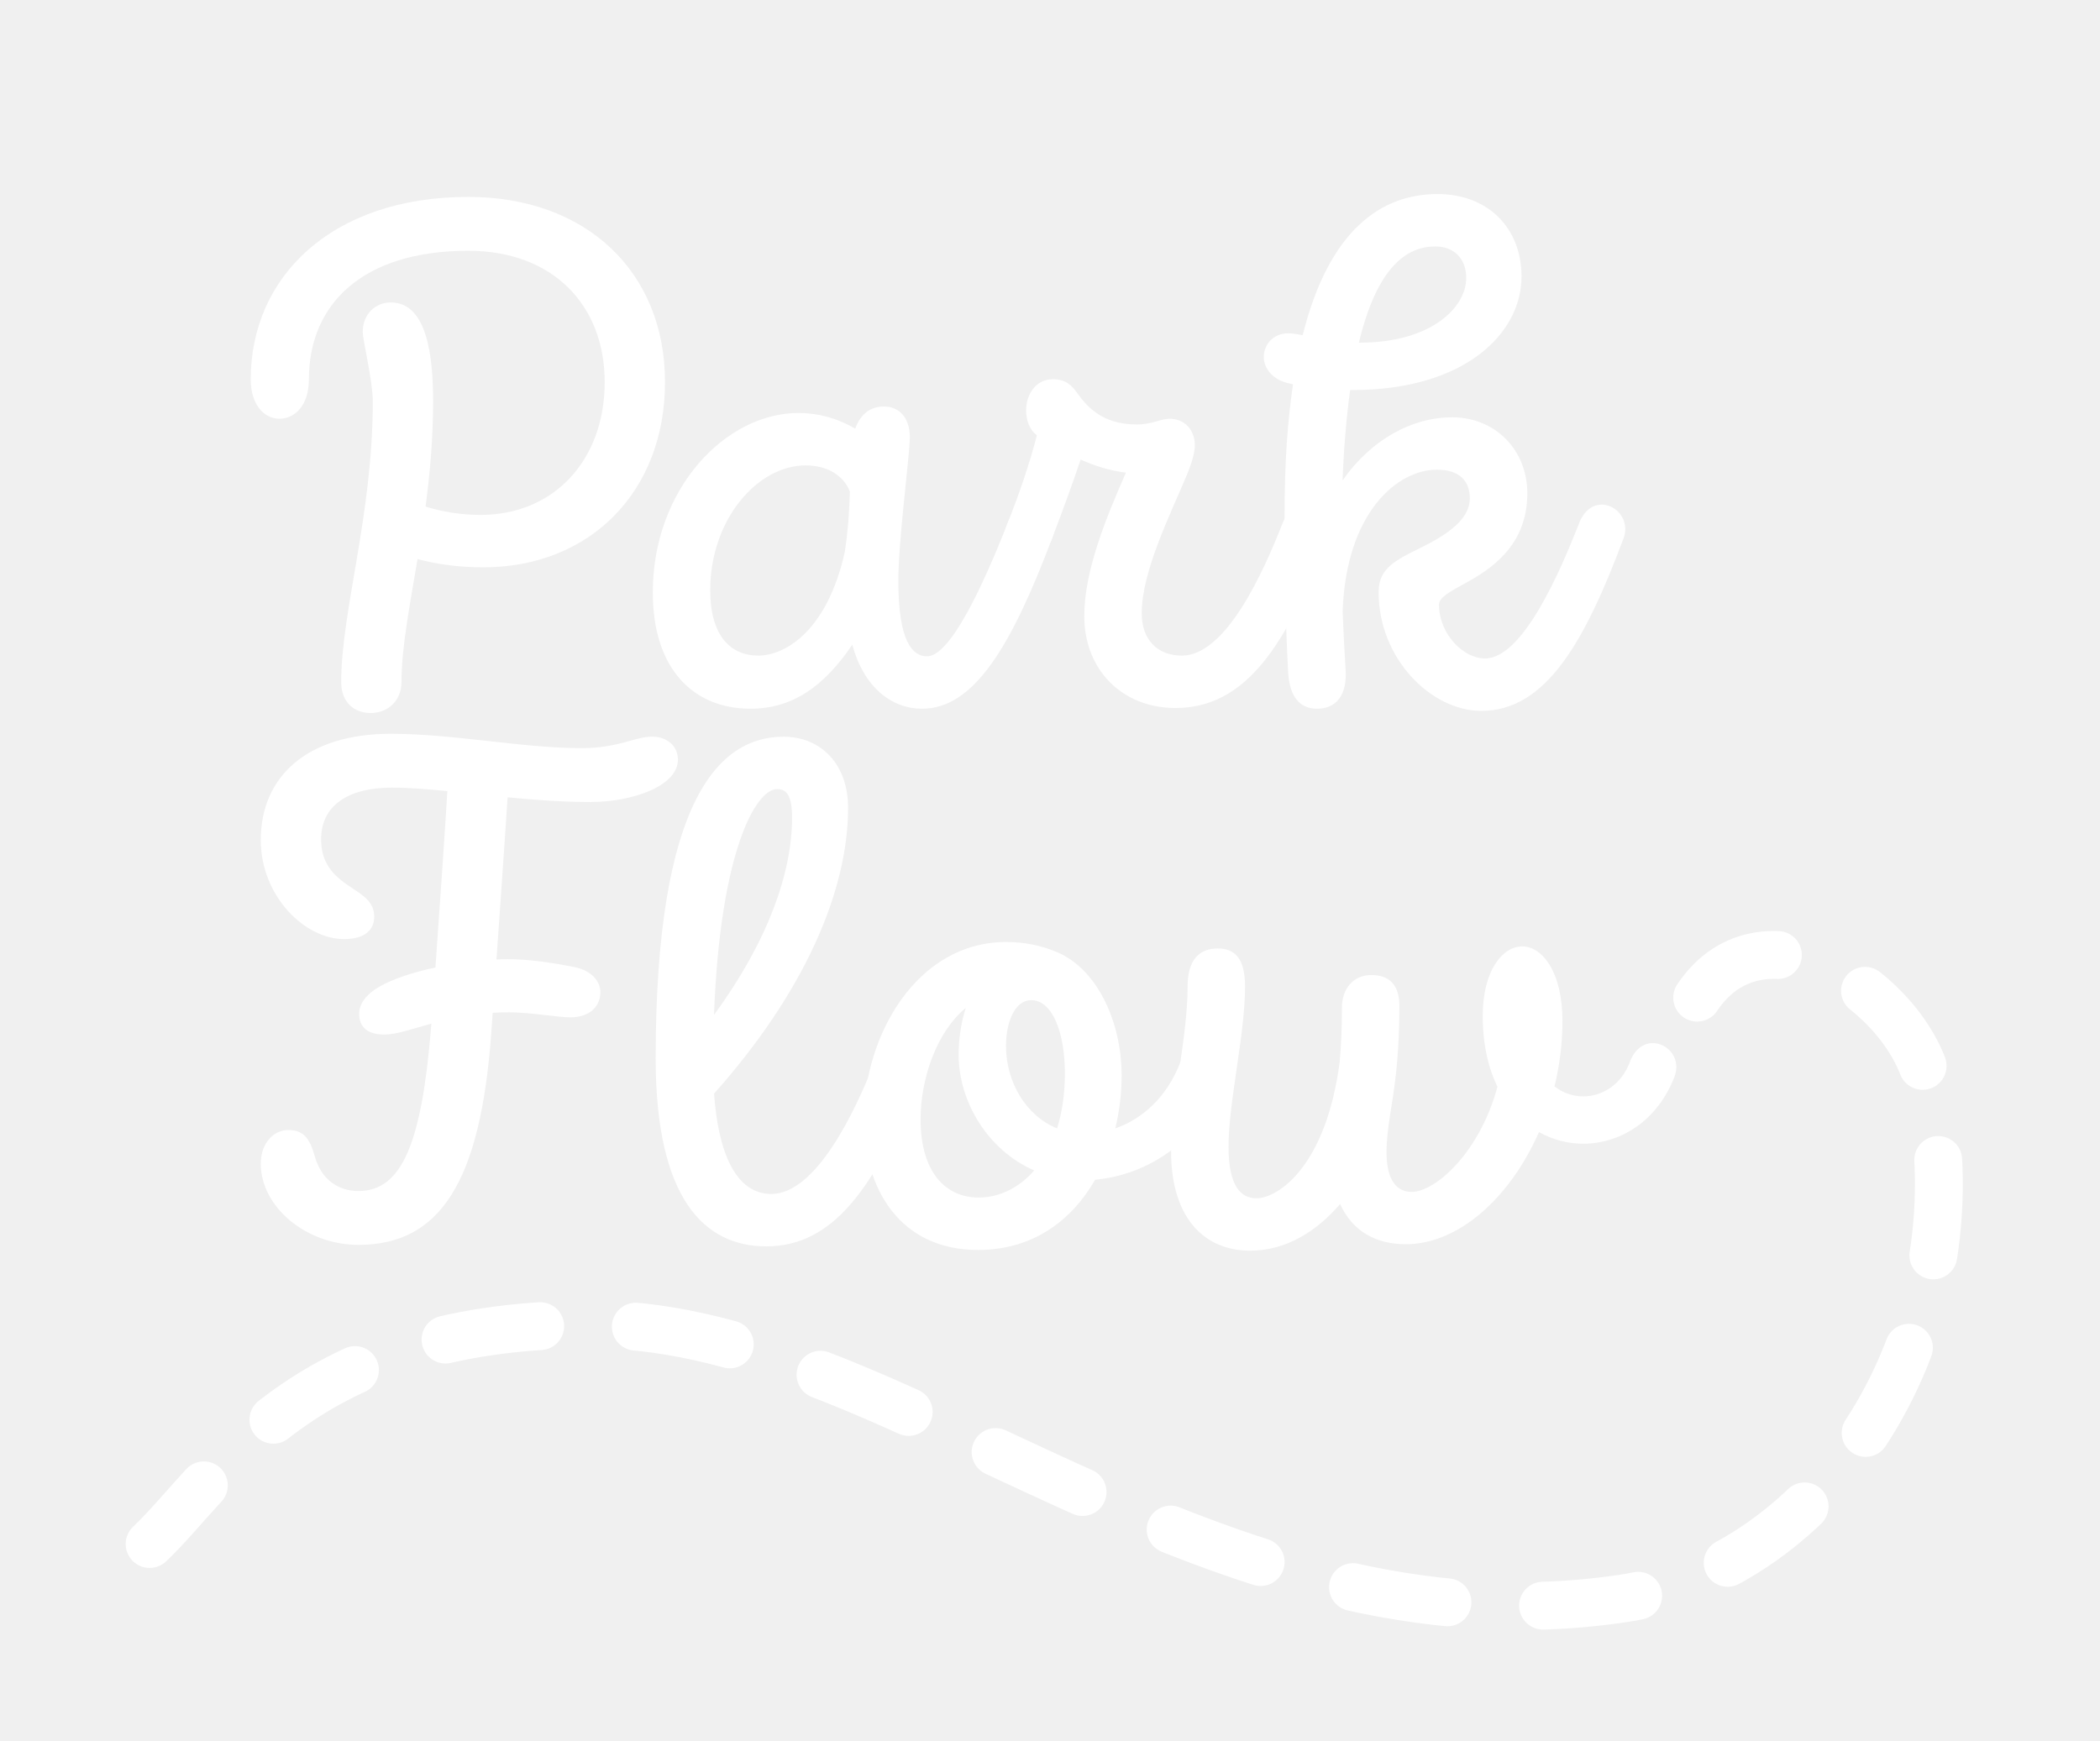
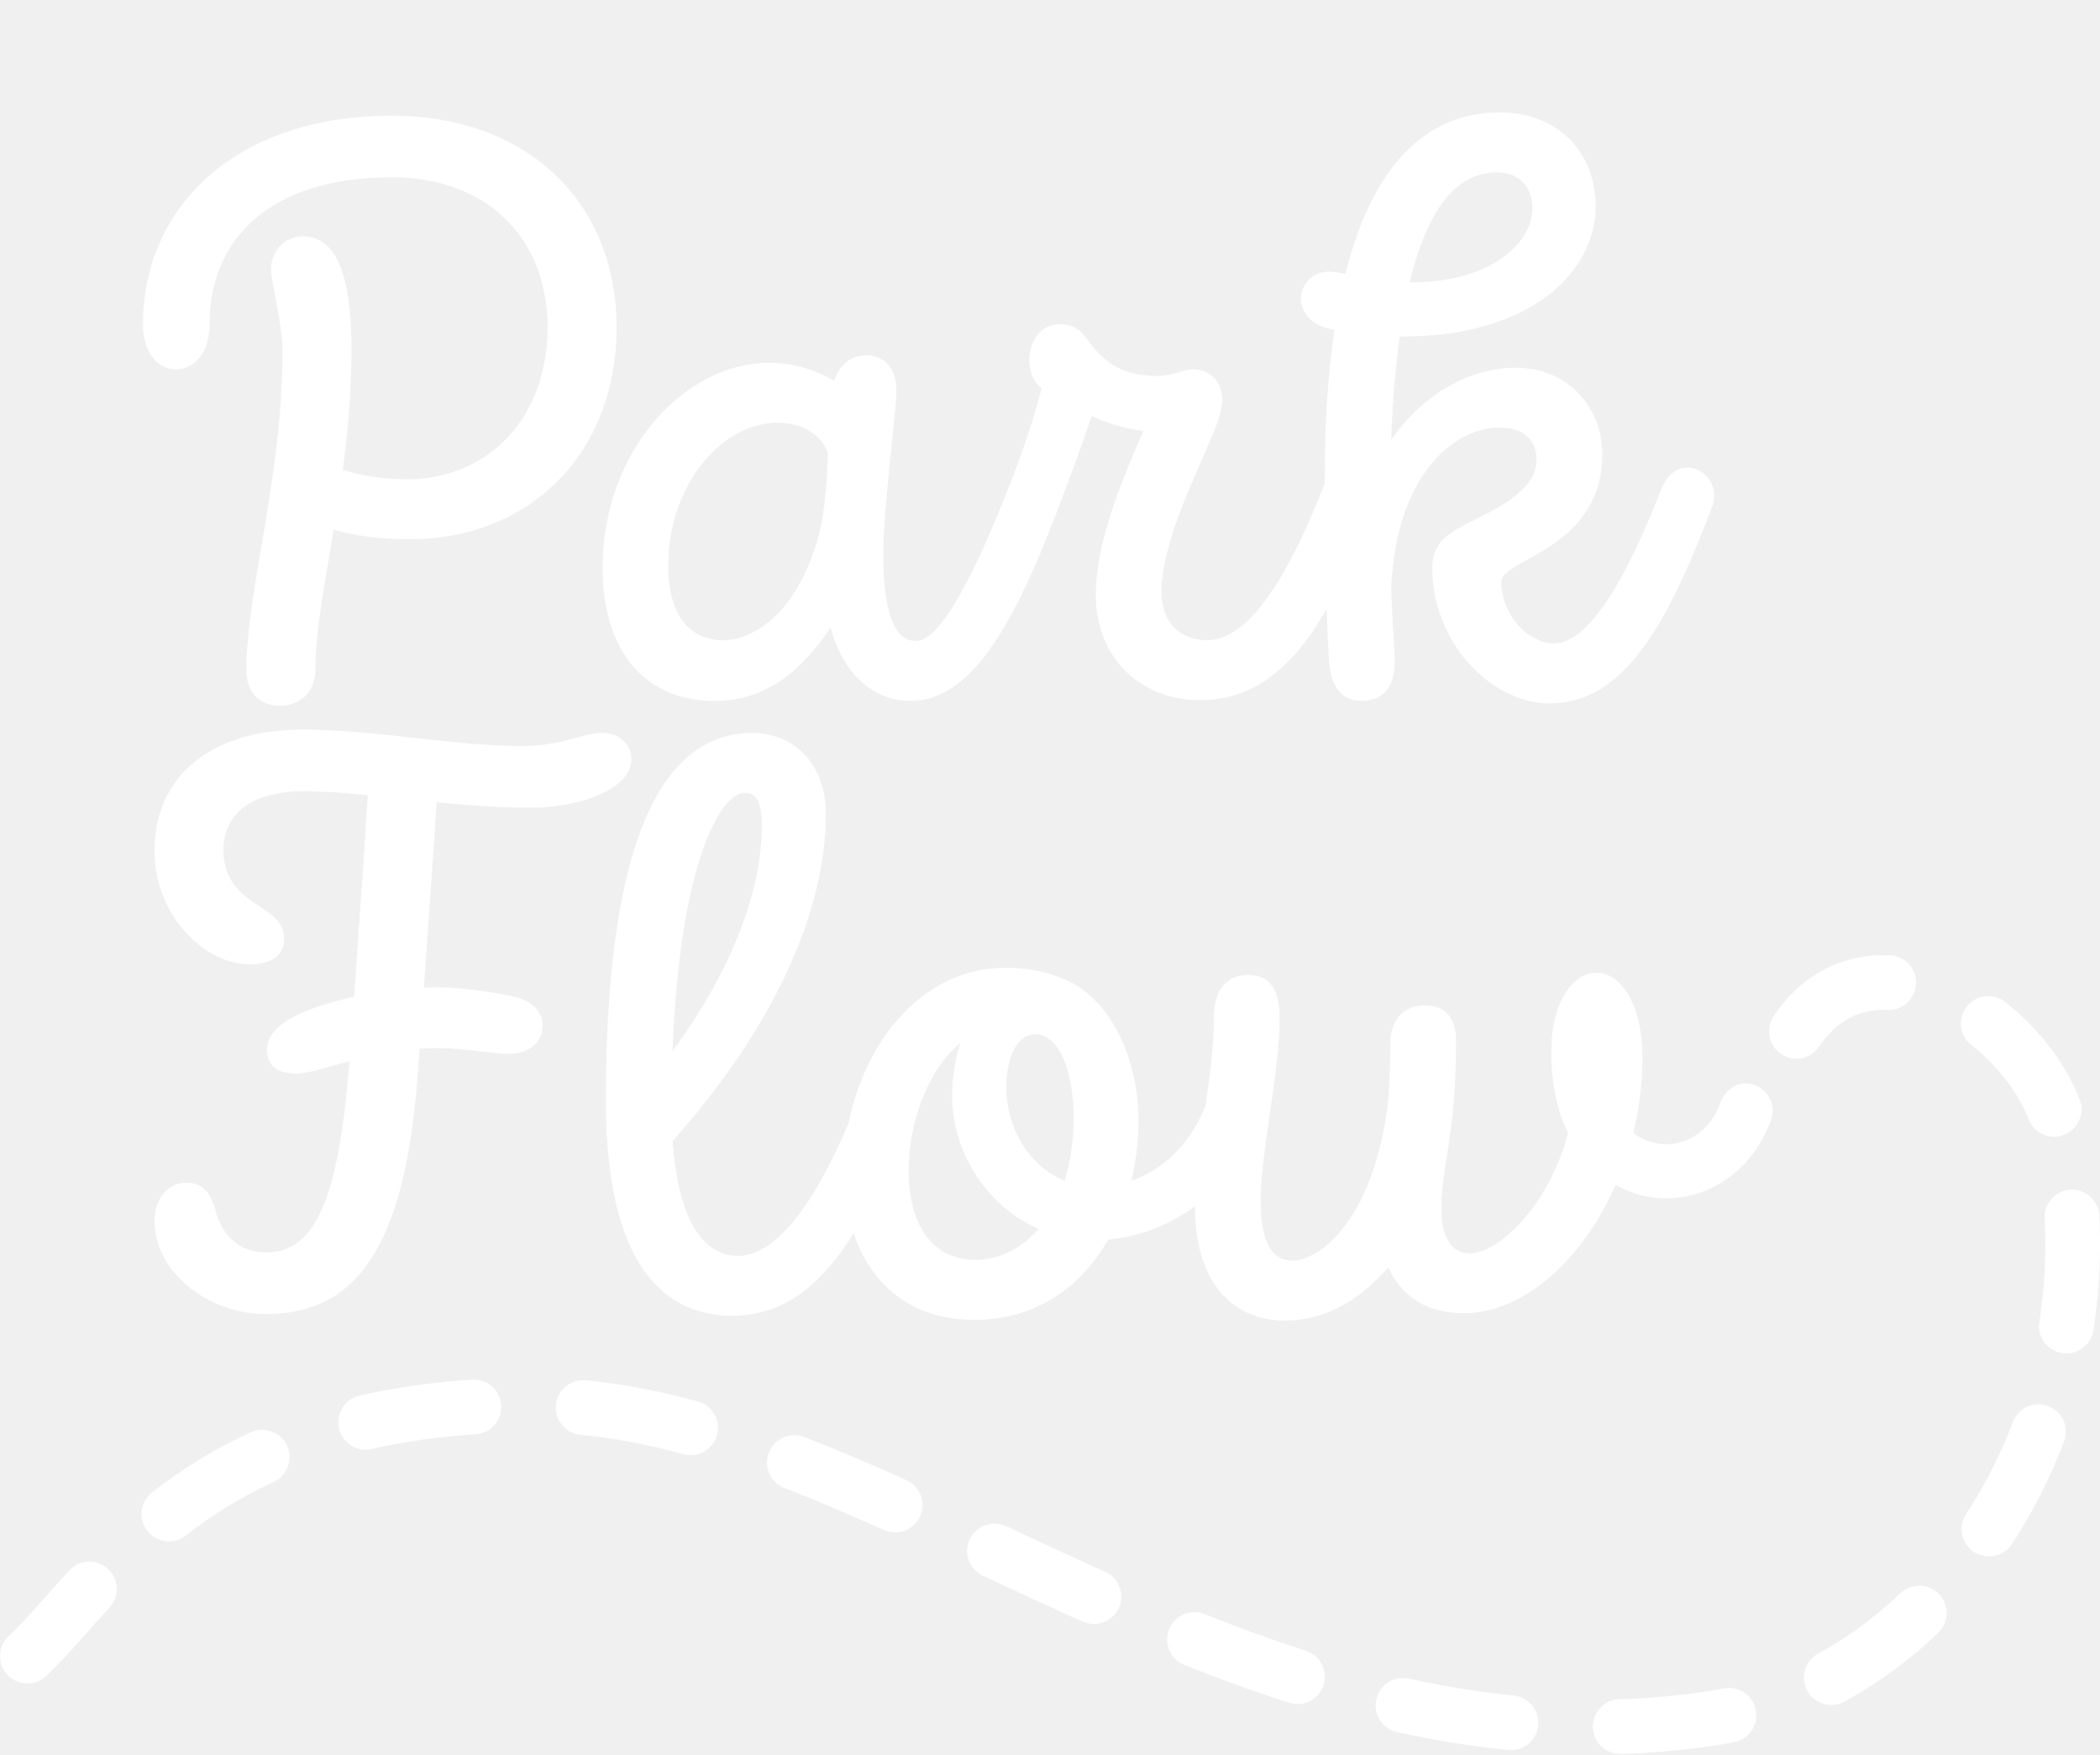
- <svg xmlns="http://www.w3.org/2000/svg" id="Layer_1" viewBox="0 0 351 291">
-   <g style="isolation:isolate;">
-     <g style="isolation:isolate;">
-       <path d="m78.27,32.92c19.8,0,32.88,12.6,32.88,30.96s-12.6,30.96-30.36,30.96c-4,0-7.68-.48-11-1.38-1.33,7.95-2.68,14.83-2.68,20.46,0,3.48-2.52,5.28-5.16,5.28s-4.92-1.68-4.92-5.16c0-11.88,5.28-27.96,5.28-46.92,0-3.48-1.68-10.2-1.68-11.64,0-3,2.16-4.92,4.68-4.92,6.12,0,7.08,9.12,7.08,16.56,0,6.23-.54,12.1-1.26,17.57,2.66.83,5.81,1.39,9.18,1.39,12.36,0,20.76-9.24,20.76-22.2s-8.76-21.96-22.8-21.96c-17.76,0-26.64,9-26.64,21.48,0,4.44-2.4,6.6-4.92,6.6s-4.8-2.28-4.8-6.6c0-17.04,13.44-30.48,36.36-30.48h0Z" style="fill:#fff;" />
-     </g>
-     <g style="isolation:isolate;">
-       <path d="m168.39,87.52c.9-2.29,2.44-3.22,3.91-3.22,1.99,0,3.86,1.7,3.86,4.02,0,.54-.1,1.12-.33,1.72-6.84,18.12-13.08,28.44-21.72,28.44-4.95,0-9.69-3.43-11.65-10.71-4.76,7.03-10.05,10.71-17.03,10.71-9.48,0-16.32-6.6-16.32-19.44,0-17.28,12.12-30,24.36-30,3.18,0,6.41.83,9.47,2.62.86-2.34,2.42-3.7,4.81-3.7s4.32,1.68,4.32,5.16c0,2.88-1.92,17.16-1.92,24,0,10.2,2.4,12.6,4.8,12.6,3.84,0,9.24-11.52,13.44-22.2h0Zm-41.64,22.08c4.23,0,11.45-3.8,14.46-17.37.39-2.61.71-5.51.84-10.04-1.01-2.66-3.73-4.39-7.38-4.39-8.04,0-15.96,9-15.96,20.88,0,7.56,3.36,10.92,8.04,10.92h0Z" style="fill:#fff;" />
-       <path d="m218.26,84.3c1.99,0,3.86,1.7,3.86,4.02,0,.54-.1,1.12-.33,1.72-6.72,17.76-13.56,28.32-25.32,28.32-8.88,0-15.24-6.36-15.24-15.36,0-7.55,3.58-16.3,6.96-23.99-2.76-.33-5.28-1.16-7.57-2.18-1.42,4.18-2.88,8.24-4.79,13.21-.82,2.11-2.4,2.99-3.92,2.99-1.98,0-3.88-1.5-3.88-3.76,0-.54.11-1.13.36-1.75,2.04-5.16,3.72-10.08,4.92-14.76-1.32-.96-1.8-2.64-1.8-4.2,0-2.52,1.56-5.16,4.44-5.16,2.16,0,3.12.96,4.08,2.28,1.56,2.16,4.08,5.28,9.96,5.28,2.64,0,3.96-.96,5.52-.96,2.4,0,4.2,1.8,4.2,4.44,0,1.2-.48,2.88-1.32,4.92-2.64,6.36-7.56,16.08-7.56,23.16,0,4.44,2.64,7.08,6.72,7.08,7.32,0,13.56-13.8,16.8-22.08.9-2.29,2.44-3.22,3.91-3.22Z" style="fill:#fff;" />
-       <path d="m263.91,87.52c.88-2.26,2.37-3.16,3.81-3.16,2.02,0,3.93,1.78,3.93,4.09,0,.51-.09,1.04-.3,1.59-6.48,17.28-12.96,28.8-23.76,28.8-8.4,0-17.16-8.76-17.16-19.8,0-3.6,2.04-5.04,6.48-7.2,4.2-2.04,8.76-4.68,8.76-8.52,0-3-1.8-4.8-5.52-4.8-6.54,0-15.14,7.07-15.74,23.68.12,3.16.29,6.43.5,9.8.25,4.19-1.53,6.48-4.8,6.48-2.96,0-4.56-2.15-4.8-6-.48-8.76-.6-17.76-.6-26.52s.5-15.58,1.41-21.71c-.35-.08-.7-.16-1.05-.25-2.64-.72-3.84-2.64-3.84-4.32,0-2.04,1.56-3.96,4.08-3.96.66,0,1.47.13,2.42.32,4.44-17.73,13.23-23.6,22.54-23.6,8.4,0,14.04,5.64,14.04,13.8,0,9.48-9.48,18.96-28.2,18.96h-.44c-.6,4.29-1.04,9.29-1.27,15.13,4.86-7,11.79-10.57,18.28-10.57,7.2,0,12.6,5.4,12.6,12.72,0,8.76-6.12,12.72-10.56,15.12-2.4,1.32-4.2,2.28-4.2,3.48,0,4.92,4.08,9,7.68,9,6.36,0,12.6-14.64,15.72-22.56h0Zm-36.78-30.24h.18c11.88,0,17.76-5.88,17.76-10.8,0-3.24-2.04-5.28-5.16-5.28-4.75,0-9.73,3.36-12.78,16.08Z" style="fill:#fff;" />
-     </g>
-     <g style="isolation:isolate;">
-       <path d="m98.79,134.08c-4.69,0-9.42-.35-13.95-.79-.42,6.63-1.17,17.3-1.86,27.11.67-.03,1.3-.05,1.89-.05,3.6,0,7.44.6,11.16,1.32,2.88.6,4.32,2.4,4.32,4.2,0,2.28-1.68,4.2-5.04,4.2-2.04,0-6.72-.84-10.2-.84-.96,0-1.88.03-2.76.08l-.24,3.4c-1.8,24.84-8.52,35.4-22.2,35.4-8.76,0-16.32-6.36-16.32-13.56,0-3.6,2.28-5.64,4.56-5.64,2.52,0,3.6,1.32,4.44,4.32,1.08,3.96,3.96,5.88,7.32,5.88,7.32,0,10.56-8.16,12.12-27.12.02-.18.04-.48.07-.87-3.33.92-5.85,1.83-7.87,1.83-2.88,0-4.2-1.32-4.2-3.48,0-1.68,1.2-3.24,3.24-4.44,2.4-1.42,5.88-2.52,9.51-3.29.72-10.11,1.72-24.58,1.99-29.49-3.39-.33-6.51-.58-9.22-.58-7.56,0-11.88,3.12-11.88,8.64s3.96,7.2,6.6,9.12c1.32.96,2.28,2.04,2.28,3.84,0,2.16-1.56,3.72-5.04,3.72-6.6,0-13.92-7.2-13.92-16.56,0-10.56,7.68-17.76,21.72-17.76,10.56,0,21.96,2.4,31.92,2.4,6.12,0,8.88-1.92,11.76-1.92,2.64,0,4.32,1.68,4.32,3.84,0,4.44-7.68,7.08-14.52,7.08h0Z" style="fill:#fff;" />
-     </g>
-     <g style="isolation:isolate;">
-       <path d="m146.19,177.52c.83-2.12,2.43-3.02,3.96-3.02,1.97,0,3.84,1.49,3.84,3.76,0,.55-.11,1.15-.36,1.78-7.32,18.6-14.4,28.32-25.56,28.32-10.32,0-18.48-7.92-18.48-31.44,0-43.08,10.56-53.76,21.36-53.76,6.24,0,10.8,4.56,10.8,11.88,0,14-7.39,30.93-22.4,47.78.66,9.47,3.46,16.78,9.56,16.78,7.44,0,13.92-13.56,17.28-22.08h0Zm-16.32-45.6c-3.5,0-9.5,10.28-10.53,37.75,8.97-12.25,13.05-23.76,13.05-32.95,0-3.84-.96-4.8-2.52-4.8h0Z" style="fill:#fff;" />
-       <path d="m197.31,177.52c.83-2.17,2.42-3.07,3.95-3.07,1.97,0,3.85,1.52,3.85,3.8,0,.55-.11,1.15-.36,1.79-4.1,10.86-13,16.39-21.71,17.18-3.89,6.79-10.38,11.74-19.57,11.74-13.2,0-19.08-10.44-19.08-21.84,0-14.04,8.88-29.64,23.76-29.64,3.17,0,5.92.61,8.22,1.58,6.69,2.56,11.1,11.35,11.1,20.74,0,2.93-.35,5.93-1.06,8.84,4.49-1.56,8.64-5.2,10.9-11.12h0Zm-33.72,22.68c3.33,0,6.66-1.54,9.27-4.53-7.8-3.41-12.63-11.55-12.63-19.35,0-2.72.42-5.4,1.19-7.82-4.79,3.94-7.55,11.67-7.55,18.62,0,8.88,4.2,13.08,9.72,13.08h0Zm8.76-33c-2.64,0-4.2,3.48-4.2,7.68,0,6.05,3.35,11.65,8.53,13.76.83-2.64,1.31-5.71,1.31-9.2,0-6.72-2.04-12.24-5.64-12.24h0Z" style="fill:#fff;" />
-       <path d="m272.42,177.52c.85-2.23,2.36-3.14,3.83-3.14,2.01,0,3.94,1.7,3.94,4,0,.53-.1,1.08-.33,1.66-2.88,7.44-9.12,11.16-15.24,11.16-2.54,0-5.08-.65-7.39-1.95-4.81,10.95-13.42,18.75-22.25,18.75-5.02,0-8.93-2.17-10.99-6.72-4.02,4.68-9.14,7.8-15.05,7.8-7.68,0-13.2-5.52-13.2-16.56,0-8.4,2.76-19.08,2.76-27.6,0-4.44,1.92-6.36,5.04-6.36,2.88,0,4.56,1.68,4.56,6.36,0,8.04-2.76,19.32-2.76,26.76,0,6.6,2.04,8.64,4.68,8.64,3.47,0,11.6-5.14,13.9-22.8.22-2.53.38-5.48.38-9.12,0-3,1.8-5.4,4.92-5.4s4.68,1.8,4.68,5.16c0,3.7-.16,6.74-.38,9.32-.04.53-.09,1.06-.15,1.6-.64,6.02-1.62,9.44-1.62,13.57,0,4.8,1.8,6.6,4.2,6.6,3.97,0,11.38-6.57,14.34-17.58-1.54-3.15-2.46-7.09-2.46-11.82,0-7.68,3.36-11.64,6.6-11.64s6.72,4.08,6.72,12.48c0,3.75-.47,7.43-1.33,10.93,1.42,1.1,3.12,1.67,4.81,1.67,3.12,0,6.36-1.92,7.8-5.76h0Z" style="fill:#fff;" />
-     </g>
+ <svg xmlns="http://www.w3.org/2000/svg" id="Layer_1" viewBox="0 0 307.06 256.49">
+   <g>
+     <path d="m57.27,16.92c19.8,0,32.88,12.6,32.88,30.96s-12.6,30.96-30.36,30.96c-4,0-7.68-.48-11-1.38-1.33,7.95-2.68,14.83-2.68,20.46,0,3.48-2.52,5.28-5.16,5.28s-4.92-1.68-4.92-5.16c0-11.88,5.28-27.96,5.28-46.92,0-3.48-1.68-10.2-1.68-11.64,0-3,2.16-4.92,4.68-4.92,6.12,0,7.08,9.12,7.08,16.56,0,6.23-.54,12.1-1.26,17.57,2.66.83,5.81,1.39,9.18,1.39,12.36,0,20.76-9.24,20.76-22.2s-8.76-21.96-22.8-21.96c-17.76,0-26.64,9-26.64,21.48,0,4.44-2.4,6.6-4.92,6.6s-4.8-2.28-4.8-6.6c0-17.04,13.44-30.48,36.36-30.48h0Z" style="fill:#fff;" />
+     <path d="m147.39,71.52c.9-2.29,2.44-3.22,3.91-3.22,1.99,0,3.86,1.7,3.86,4.02,0,.54-.1,1.12-.33,1.72-6.84,18.12-13.08,28.44-21.72,28.44-4.95,0-9.69-3.43-11.65-10.71-4.76,7.03-10.05,10.71-17.03,10.71-9.48,0-16.32-6.6-16.32-19.44,0-17.28,12.12-30,24.36-30,3.18,0,6.41.83,9.47,2.62.86-2.34,2.42-3.7,4.81-3.7s4.32,1.68,4.32,5.16c0,2.88-1.92,17.16-1.92,24,0,10.2,2.4,12.6,4.8,12.6,3.84,0,9.24-11.52,13.44-22.2h0Zm-41.64,22.08c4.23,0,11.45-3.8,14.46-17.37.39-2.61.71-5.51.84-10.04-1.01-2.66-3.73-4.39-7.38-4.39-8.04,0-15.96,9-15.96,20.88,0,7.56,3.36,10.92,8.04,10.92h0Z" style="fill:#fff;" />
+     <path d="m197.26,68.3c1.99,0,3.86,1.7,3.86,4.02,0,.54-.1,1.12-.33,1.72-6.72,17.76-13.56,28.32-25.32,28.32-8.88,0-15.24-6.36-15.24-15.36,0-7.55,3.58-16.3,6.96-23.99-2.76-.33-5.28-1.16-7.57-2.18-1.42,4.18-2.88,8.24-4.79,13.21-.82,2.11-2.4,2.99-3.92,2.99-1.98,0-3.87-1.5-3.87-3.76,0-.54.11-1.13.35-1.75,2.04-5.16,3.72-10.08,4.92-14.76-1.32-.96-1.8-2.64-1.8-4.2,0-2.52,1.56-5.16,4.44-5.16,2.16,0,3.12.96,4.08,2.28,1.56,2.16,4.08,5.28,9.96,5.28,2.64,0,3.96-.96,5.52-.96,2.4,0,4.2,1.8,4.2,4.44,0,1.2-.48,2.88-1.32,4.92-2.64,6.36-7.56,16.08-7.56,23.16,0,4.44,2.64,7.08,6.72,7.08,7.32,0,13.56-13.8,16.8-22.08.9-2.29,2.44-3.22,3.91-3.22Z" style="fill:#fff;" />
+     <path d="m242.91,71.52c.88-2.26,2.37-3.16,3.81-3.16,2.02,0,3.93,1.78,3.93,4.09,0,.51-.09,1.04-.3,1.59-6.48,17.28-12.96,28.8-23.76,28.8-8.4,0-17.16-8.76-17.16-19.8,0-3.6,2.04-5.04,6.48-7.2,4.2-2.04,8.76-4.68,8.76-8.52,0-3-1.8-4.8-5.52-4.8-6.54,0-15.14,7.07-15.74,23.68.12,3.16.29,6.43.5,9.8.25,4.19-1.53,6.48-4.8,6.48-2.96,0-4.56-2.15-4.8-6-.48-8.76-.6-17.76-.6-26.52s.5-15.58,1.41-21.71c-.35-.08-.7-.16-1.05-.25-2.64-.72-3.84-2.64-3.84-4.32,0-2.04,1.56-3.96,4.08-3.96.66,0,1.47.13,2.42.32,4.44-17.73,13.23-23.6,22.54-23.6,8.4,0,14.04,5.64,14.04,13.8,0,9.48-9.48,18.96-28.2,18.96h-.44c-.6,4.29-1.04,9.29-1.27,15.13,4.86-7,11.79-10.57,18.28-10.57,7.2,0,12.6,5.4,12.6,12.72,0,8.76-6.12,12.72-10.56,15.12-2.4,1.32-4.2,2.28-4.2,3.48,0,4.92,4.08,9,7.68,9,6.36,0,12.6-14.64,15.72-22.56h0Zm-36.78-30.24h.18c11.88,0,17.76-5.88,17.76-10.8,0-3.24-2.04-5.28-5.16-5.28-4.75,0-9.73,3.36-12.78,16.08Z" style="fill:#fff;" />
+     <path d="m77.79,118.08c-4.69,0-9.42-.35-13.95-.79-.42,6.63-1.17,17.31-1.86,27.11.67-.03,1.3-.05,1.89-.05,3.6,0,7.44.6,11.16,1.32,2.88.6,4.32,2.4,4.32,4.2,0,2.28-1.68,4.2-5.04,4.2-2.04,0-6.72-.84-10.2-.84-.96,0-1.88.03-2.76.08l-.24,3.4c-1.8,24.84-8.52,35.4-22.2,35.4-8.76,0-16.32-6.36-16.32-13.56,0-3.6,2.28-5.64,4.56-5.64,2.52,0,3.6,1.32,4.44,4.32,1.08,3.96,3.96,5.88,7.32,5.88,7.32,0,10.56-8.16,12.12-27.12.02-.18.04-.48.07-.87-3.33.92-5.85,1.83-7.87,1.83-2.88,0-4.2-1.32-4.2-3.48,0-1.68,1.2-3.24,3.24-4.44,2.4-1.42,5.88-2.52,9.51-3.29.72-10.11,1.72-24.58,1.99-29.49-3.39-.33-6.51-.58-9.22-.58-7.56,0-11.88,3.12-11.88,8.64s3.96,7.2,6.6,9.12c1.32.96,2.28,2.04,2.28,3.84,0,2.16-1.56,3.72-5.04,3.72-6.6,0-13.92-7.2-13.92-16.56,0-10.56,7.68-17.76,21.72-17.76,10.56,0,21.96,2.4,31.92,2.4,6.12,0,8.88-1.92,11.76-1.92,2.64,0,4.32,1.68,4.32,3.84,0,4.44-7.68,7.08-14.52,7.08h0Z" style="fill:#fff;" />
+     <path d="m125.19,161.52c.83-2.12,2.43-3.02,3.96-3.02,1.97,0,3.84,1.49,3.84,3.76,0,.55-.11,1.15-.36,1.78-7.32,18.6-14.4,28.32-25.56,28.32-10.32,0-18.48-7.92-18.48-31.44,0-43.08,10.56-53.76,21.36-53.76,6.24,0,10.8,4.56,10.8,11.88,0,14-7.39,30.93-22.4,47.78.66,9.47,3.46,16.78,9.56,16.78,7.44,0,13.92-13.56,17.28-22.08h0Zm-16.32-45.6c-3.5,0-9.5,10.28-10.53,37.75,8.97-12.25,13.05-23.77,13.05-32.95,0-3.84-.96-4.8-2.52-4.8h0Z" style="fill:#fff;" />
+     <path d="m176.3,161.52c.83-2.17,2.42-3.07,3.95-3.07,1.97,0,3.85,1.52,3.85,3.8,0,.55-.11,1.15-.35,1.79-4.1,10.86-13,16.39-21.71,17.18-3.89,6.8-10.38,11.74-19.57,11.74-13.2,0-19.08-10.44-19.08-21.84,0-14.04,8.88-29.64,23.76-29.64,3.16,0,5.92.61,8.22,1.58,6.69,2.56,11.1,11.35,11.1,20.74,0,2.93-.35,5.93-1.06,8.84,4.49-1.56,8.64-5.2,10.9-11.12h0Zm-33.72,22.68c3.33,0,6.66-1.54,9.27-4.53-7.8-3.41-12.63-11.55-12.63-19.35,0-2.72.42-5.4,1.19-7.82-4.79,3.94-7.55,11.67-7.55,18.62,0,8.88,4.2,13.08,9.72,13.08h0Zm8.76-33c-2.64,0-4.2,3.48-4.2,7.68,0,6.05,3.35,11.65,8.53,13.76.83-2.63,1.31-5.71,1.31-9.2,0-6.72-2.04-12.24-5.64-12.24h0Z" style="fill:#fff;" />
+     <path d="m251.42,161.52c.85-2.23,2.36-3.14,3.83-3.14,2.01,0,3.94,1.7,3.94,3.99,0,.53-.1,1.08-.33,1.66-2.88,7.44-9.12,11.16-15.24,11.16-2.54,0-5.08-.65-7.39-1.95-4.81,10.95-13.42,18.75-22.25,18.75-5.02,0-8.93-2.17-10.99-6.72-4.02,4.68-9.14,7.8-15.05,7.8-7.68,0-13.2-5.52-13.2-16.56,0-8.4,2.76-19.08,2.76-27.6,0-4.44,1.92-6.36,5.04-6.36,2.88,0,4.56,1.68,4.56,6.36,0,8.04-2.76,19.32-2.76,26.76,0,6.6,2.04,8.64,4.68,8.64,3.47,0,11.6-5.14,13.9-22.8.22-2.52.38-5.48.38-9.12,0-3,1.8-5.4,4.92-5.4s4.68,1.8,4.68,5.16c0,3.7-.16,6.74-.38,9.32-.04.53-.09,1.06-.15,1.6-.64,6.02-1.62,9.44-1.62,13.57,0,4.8,1.8,6.6,4.2,6.6,3.97,0,11.38-6.57,14.34-17.58-1.54-3.15-2.46-7.09-2.46-11.82,0-7.68,3.36-11.64,6.6-11.64s6.72,4.08,6.72,12.48c0,3.75-.47,7.43-1.33,10.93,1.42,1.11,3.12,1.67,4.81,1.67,3.12,0,6.36-1.92,7.8-5.76h0Z" style="fill:#fff;" />
  </g>
-   <path d="m283.67,166.78c11.17-16.67,35.37-.99,38.67,14.67,8.89,42.22-17.77,80.83-51.11,85.78-68.89,10.22-120.89-45.11-170.89-45.78s-63.67,25.67-75.33,36.67" style="fill:none; stroke:#fff; stroke-dasharray:0 0 0 0 0 0 16 16; stroke-linecap:round; stroke-miterlimit:10; stroke-width:8px;" />
+   <path d="m262.67,150.78c11.17-16.67,35.37-.99,38.67,14.67,8.89,42.22-17.77,80.83-51.11,85.78-68.89,10.22-120.89-45.11-170.89-45.78-50-.67-63.67,25.67-75.33,36.67" style="fill:none; stroke:#fff; stroke-dasharray:0 0 16 16; stroke-linecap:round; stroke-miterlimit:10; stroke-width:8px;" />
</svg>
